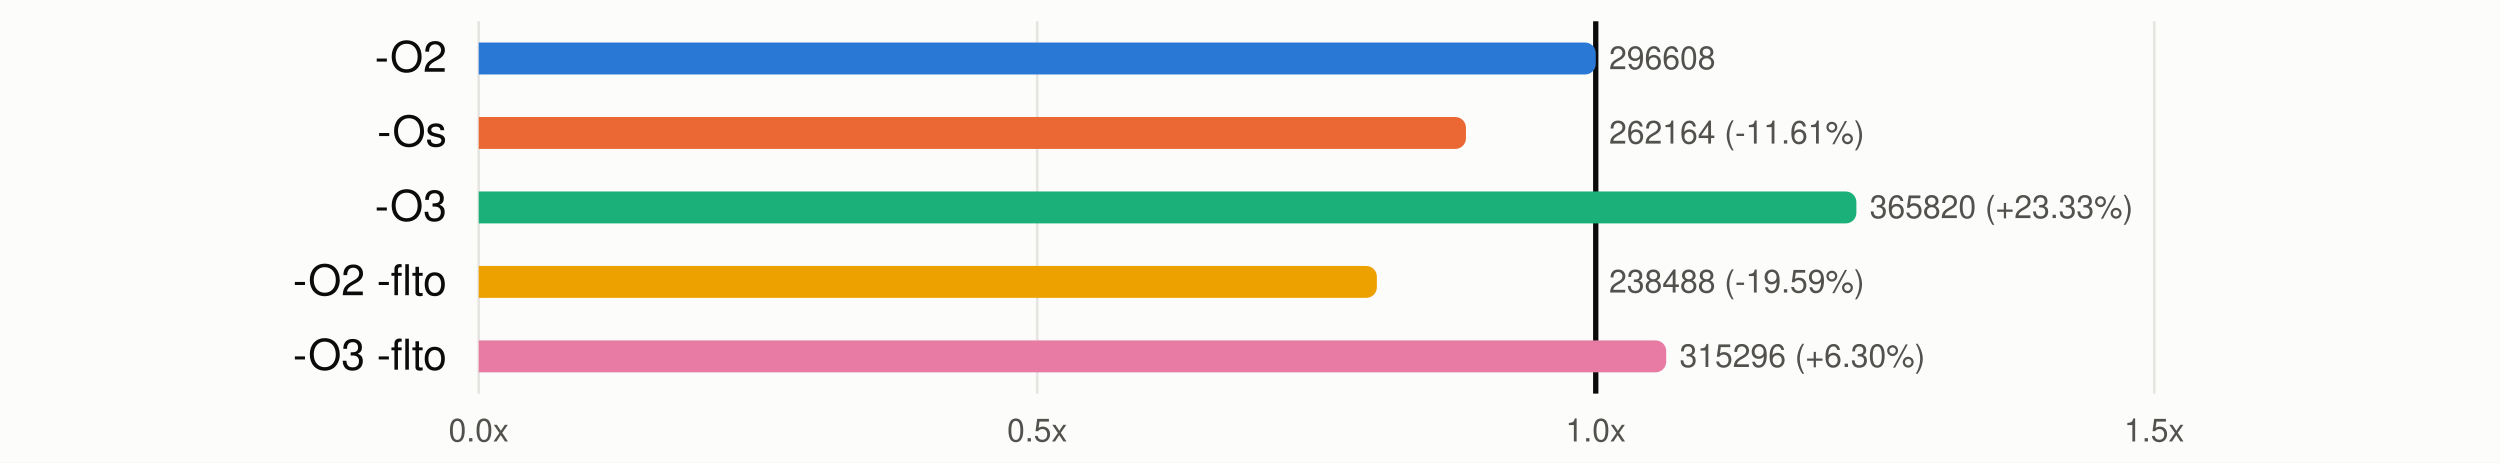
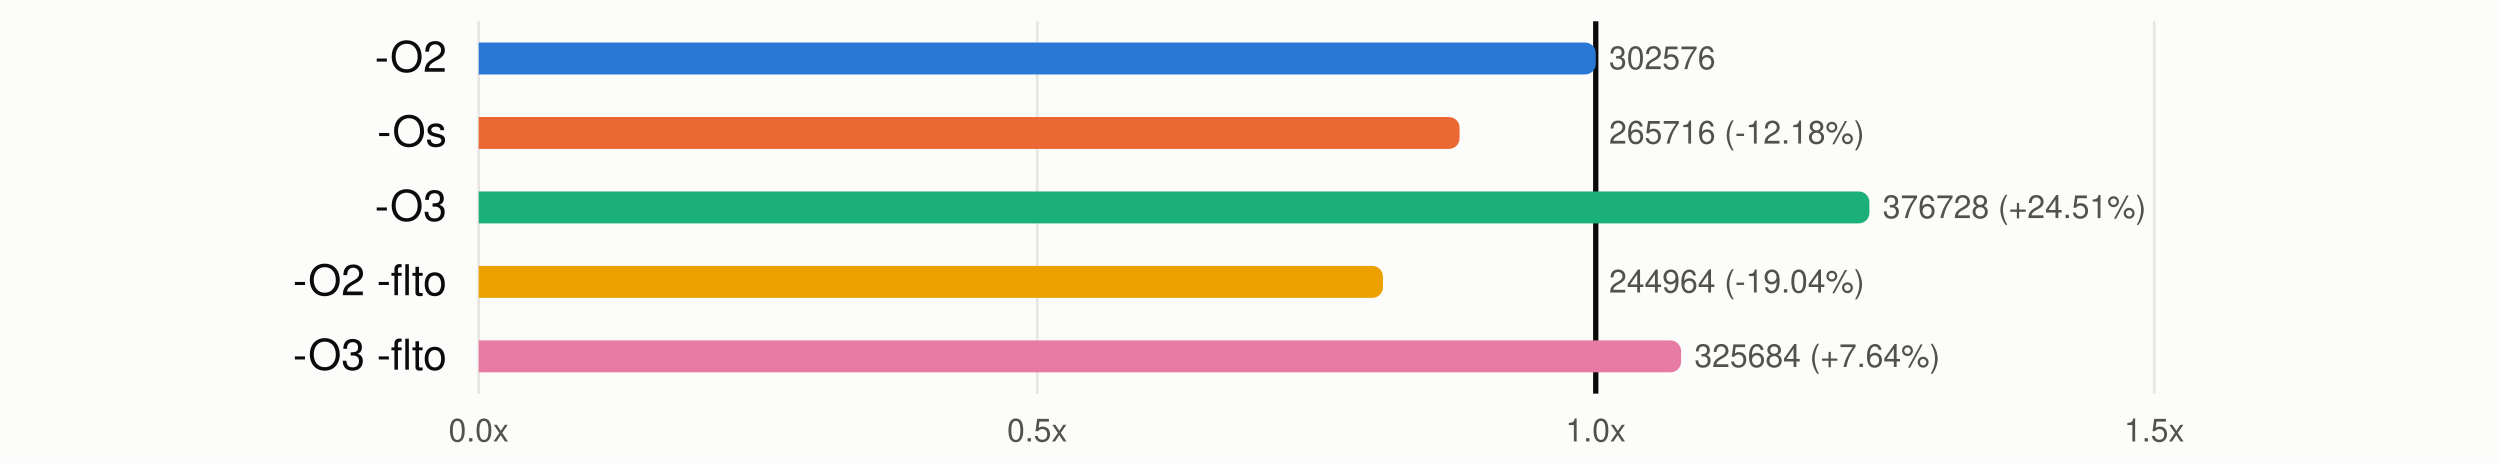
<svg xmlns="http://www.w3.org/2000/svg" width="940" height="174" viewBox="0 0 940 174" role="img" aria-label="Code size relative to -O2">
  <style>.t{font-family:system-ui,-apple-system,'Segoe UI',Helvetica,Arial,sans-serif;font-size:12px;fill:#0b0b0b}.t.muted{fill:#52514e}.t.big{font-size:16px}.t.name{font-weight:600}.t.axis{fill:#52514e;font-size:12px}.grid{stroke:#e6e5e1;stroke-width:1}.ref{stroke:#0b0b0b;stroke-width:2}.bg{fill:#fcfcfb}.s0{fill:#2a78d6}.s1{fill:#eb6834}.s2{fill:#1baf7a}.s3{fill:#eda100}.s4{fill:#e87ba4}@media(prefers-color-scheme:dark){.t{fill:#ffffff}.t.muted{fill:#c3c2b7}.t.axis{fill:#c3c2b7}.grid{stroke:#333331}.ref{stroke:#ffffff}.bg{fill:#1a1a19}.s0{fill:#3987e5}.s1{fill:#d95926}.s2{fill:#199e70}.s3{fill:#c98500}.s4{fill:#d55181}}</style>
  <rect class="bg" width="940" height="174" />
  <line class="grid" x1="180.0" y1="8" x2="180.0" y2="148" />
  <text class="t axis" x="180.0" y="166" text-anchor="middle">0.0x</text>
  <line class="grid" x1="390.0" y1="8" x2="390.0" y2="148" />
  <text class="t axis" x="390.0" y="166" text-anchor="middle">0.5x</text>
  <line class="ref" x1="600.0" y1="8" x2="600.0" y2="148" />
  <text class="t axis" x="600.0" y="166" text-anchor="middle">1.0x</text>
  <line class="grid" x1="810.0" y1="8" x2="810.0" y2="148" />
  <text class="t axis" x="810.0" y="166" text-anchor="middle">1.5x</text>
  <text class="t big" x="168" y="27.0" text-anchor="end">-O2</text>
  <path class="s0" d="M180,16.0 h416.0 a4,4 0 0 1 4,4 v4 a4,4 0 0 1 -4,4 h-416.0 z" />
-   <text class="t muted" x="605.0" y="26.0">296608</text>
+   <text class="t muted" x="605.0" y="26.0">302576</text>
  <text class="t big" x="168" y="55.0" text-anchor="end">-Os</text>
-   <path class="s1" d="M180,44.0 h367.2 a4,4 0 0 1 4,4 v4 a4,4 0 0 1 -4,4 h-367.2 z" />
-   <text class="t muted" x="605.0" y="54.0">262164 (-11.61%)</text>
+   <path class="s1" d="M180,44.0 h364.8 a4,4 0 0 1 4,4 v4 a4,4 0 0 1 -4,4 h-364.8 z" />
+   <text class="t muted" x="605.0" y="54.0">265716 (-12.18%)</text>
  <text class="t big" x="168" y="83.0" text-anchor="end">-O3</text>
-   <path class="s2" d="M180,72.0 h514.0 a4,4 0 0 1 4,4 v4 a4,4 0 0 1 -4,4 h-514.0 z" />
-   <text class="t muted" x="703.0" y="82.0">365820 (+23.33%)</text>
+   <path class="s2" d="M180,72.0 h518.9 a4,4 0 0 1 4,4 v4 a4,4 0 0 1 -4,4 h-518.9 z" />
+   <text class="t muted" x="707.9" y="82.0">376728 (+24.51%)</text>
  <text class="t big" x="168" y="111.0" text-anchor="end">-O2 -flto</text>
-   <path class="s3" d="M180,100.0 h333.7 a4,4 0 0 1 4,4 v4 a4,4 0 0 1 -4,4 h-333.7 z" />
-   <text class="t muted" x="605.0" y="110.0">238488 (-19.59%)</text>
+   <path class="s3" d="M180,100.0 h336.0 a4,4 0 0 1 4,4 v4 a4,4 0 0 1 -4,4 h-336.0 z" />
+   <text class="t muted" x="605.0" y="110.0">244964 (-19.04%)</text>
  <text class="t big" x="168" y="139.0" text-anchor="end">-O3 -flto</text>
-   <path class="s4" d="M180,128.0 h442.5 a4,4 0 0 1 4,4 v4 a4,4 0 0 1 -4,4 h-442.5 z" />
-   <text class="t muted" x="631.5" y="138.0">315296 (+6.30%)</text>
+   <path class="s4" d="M180,128.0 h448.1 a4,4 0 0 1 4,4 v4 a4,4 0 0 1 -4,4 h-448.1 z" />
+   <text class="t muted" x="637.1" y="138.0">325684 (+7.64%)</text>
</svg>
